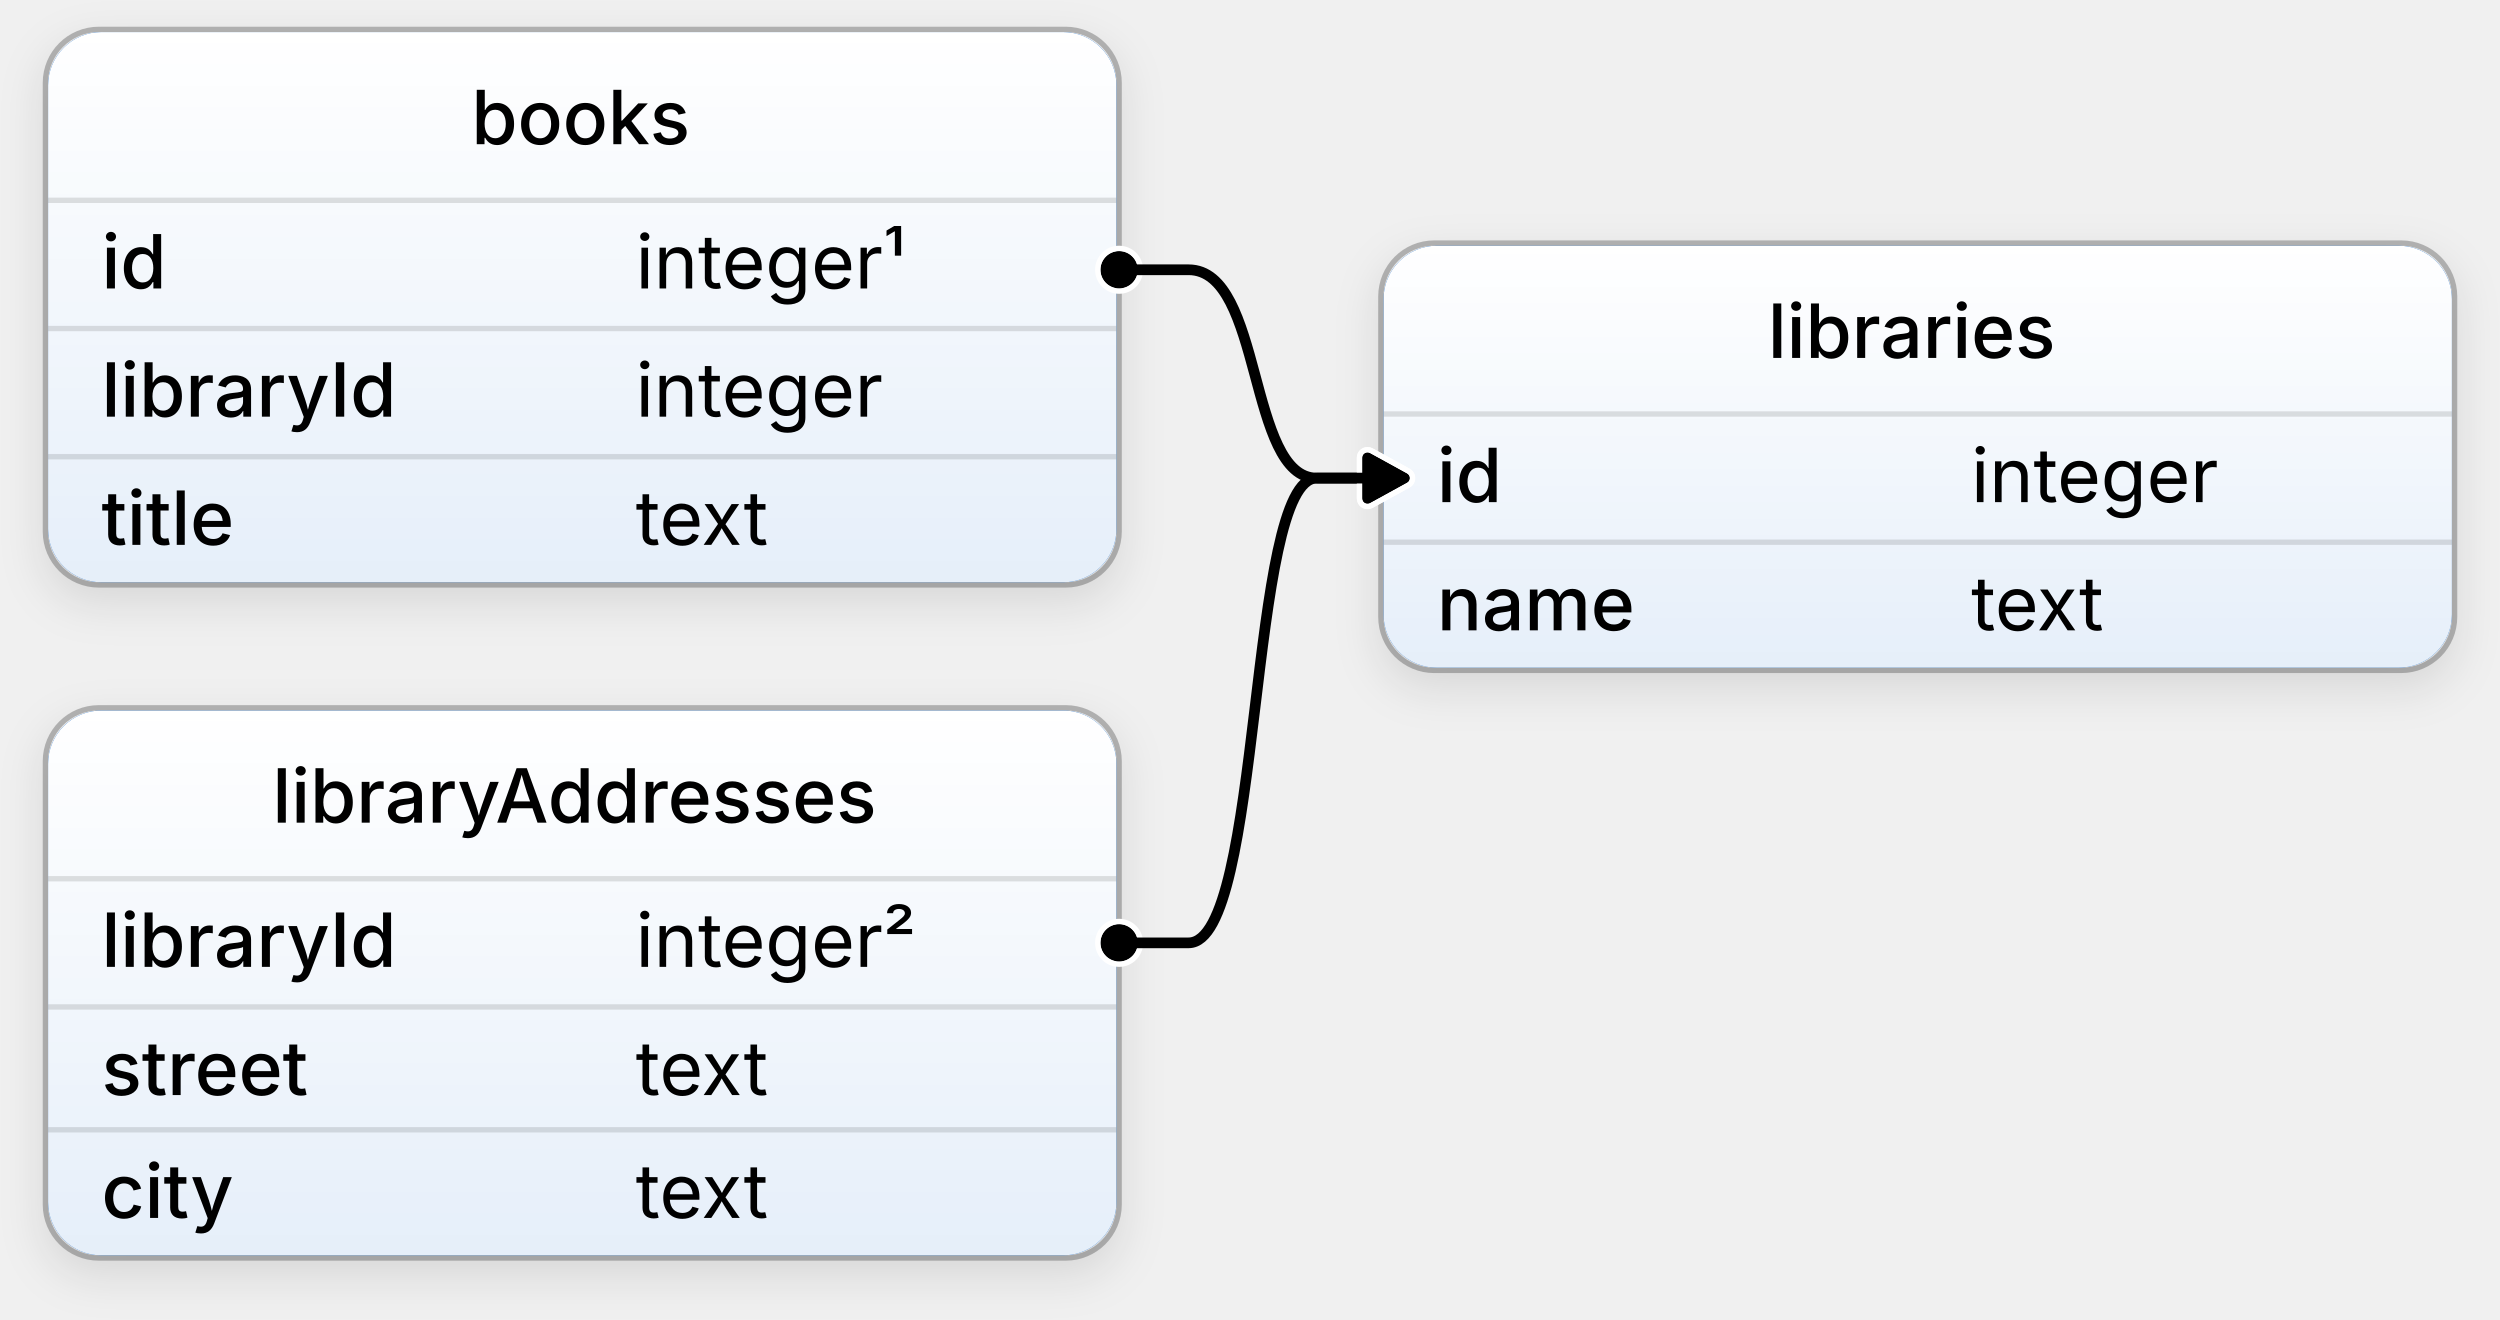
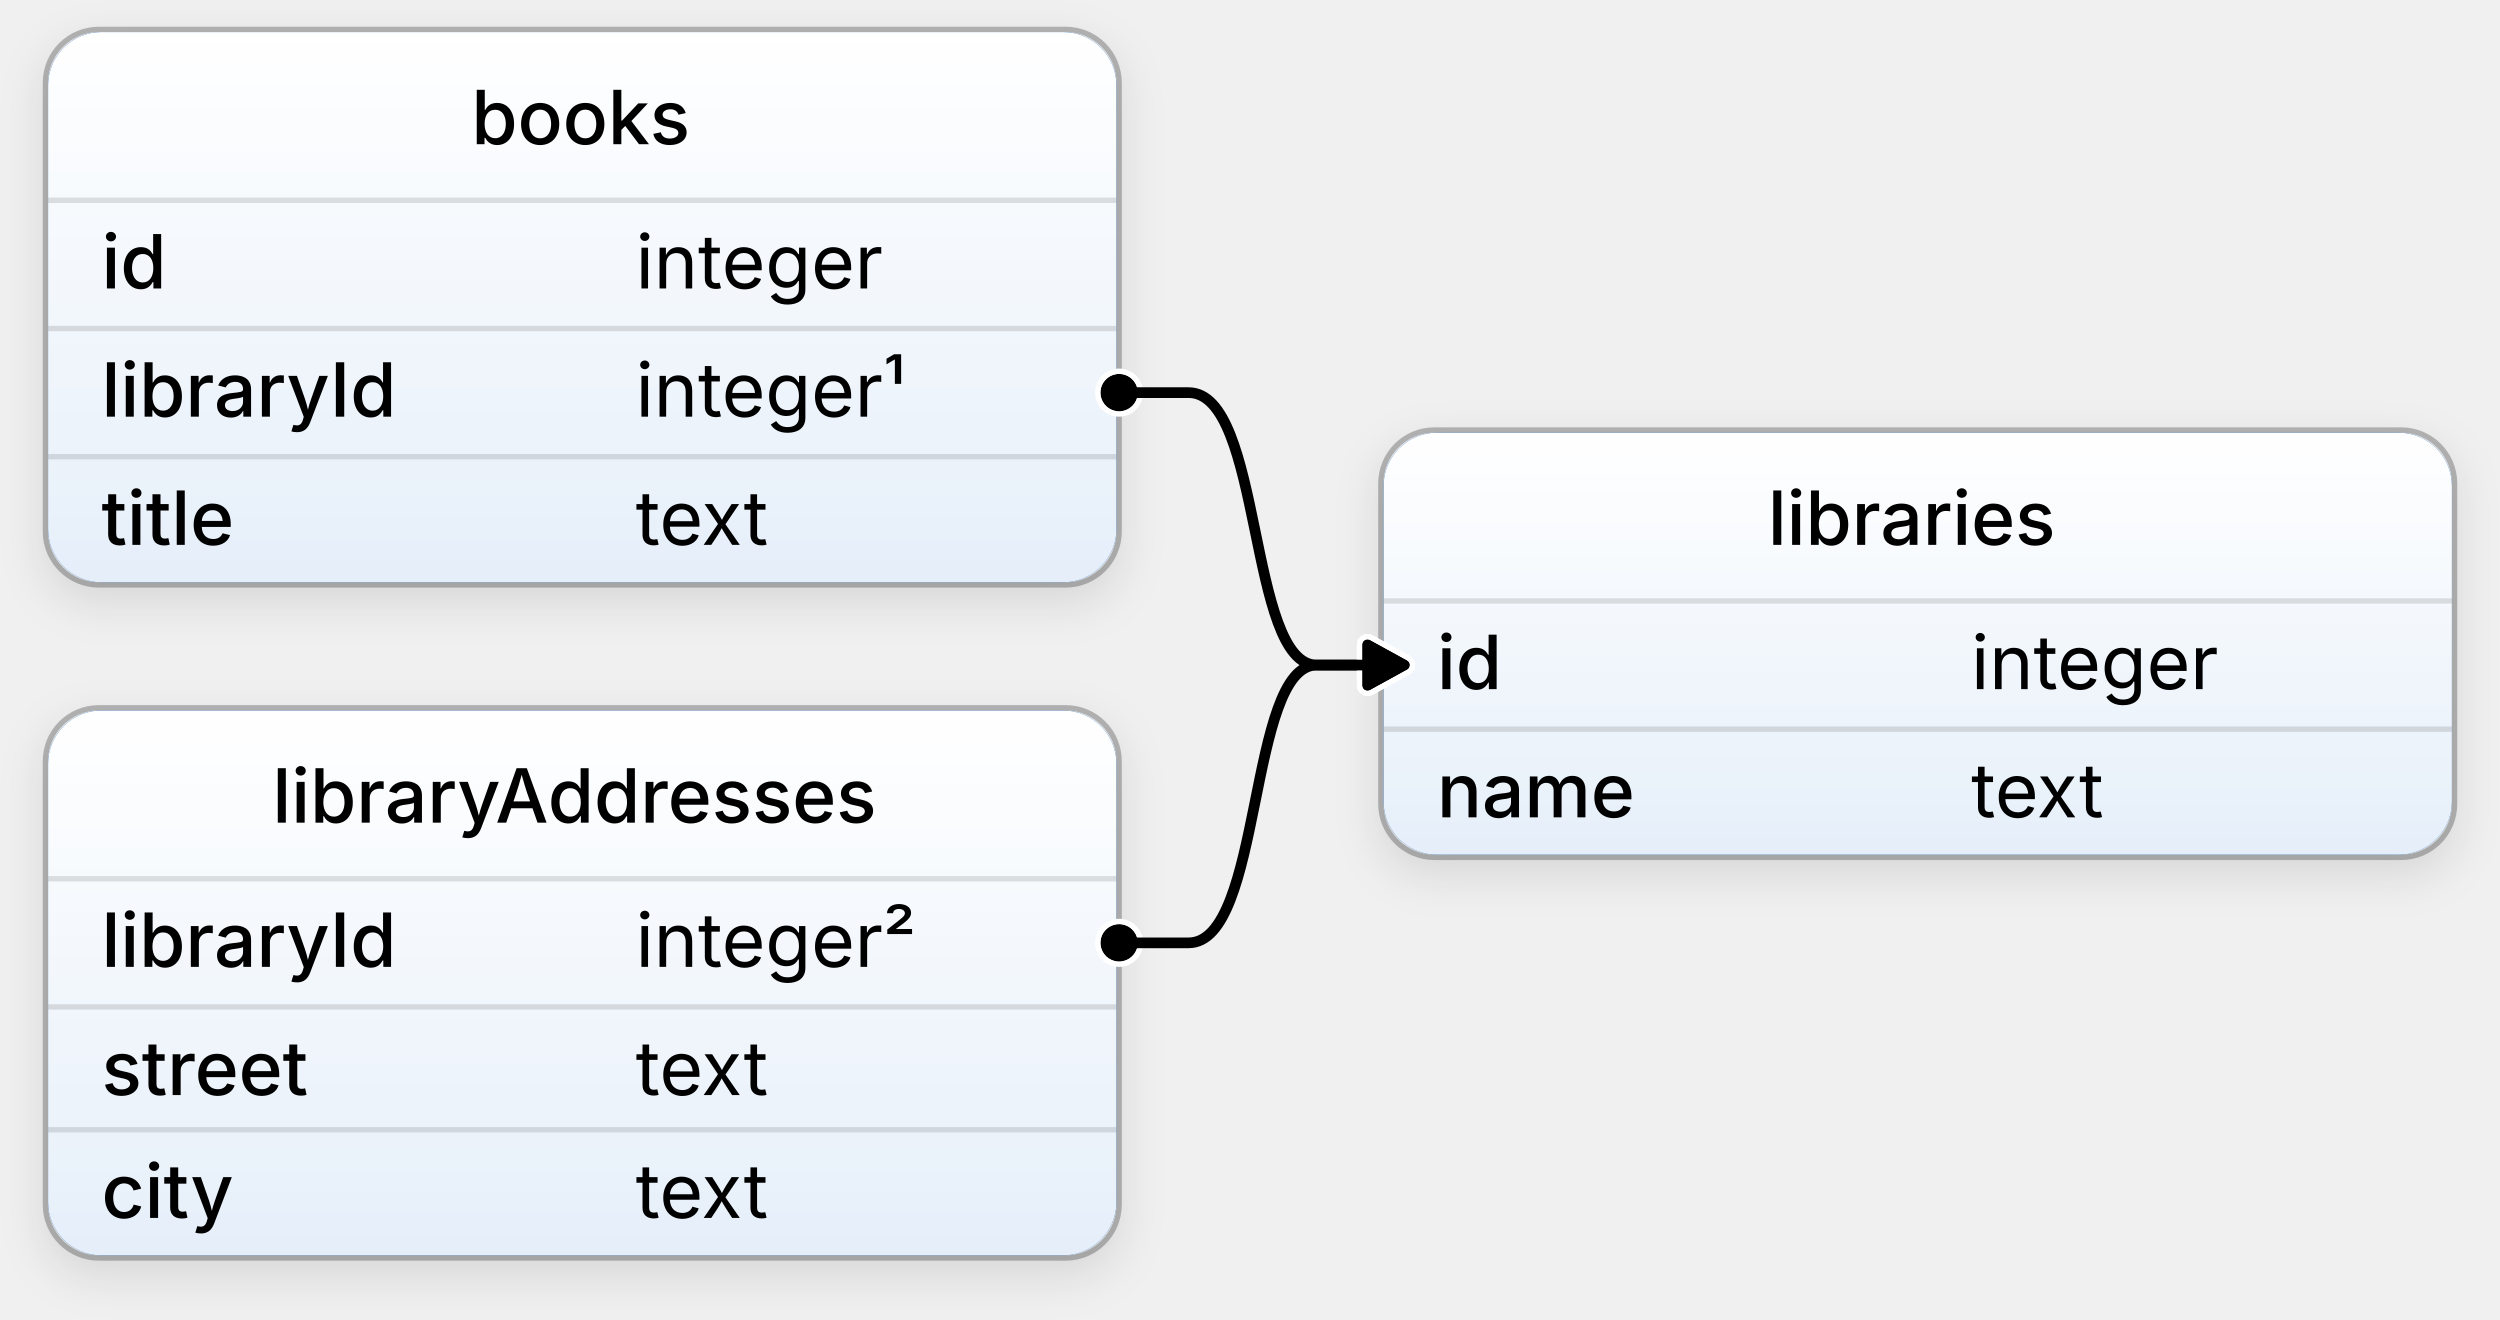
<svg xmlns="http://www.w3.org/2000/svg" xmlns:xlink="http://www.w3.org/1999/xlink" width="468px" height="247px" viewBox="0 0 468 247" version="1.1">
  <defs>
    <linearGradient x1="50%" y1="100%" x2="50%" y2="1.41638472e-14%" id="linearGradient-1">
      <stop stop-color="#FFFFFF" stop-opacity="0.9" offset="0%" />
      <stop stop-color="#FFFFFF" offset="100%" />
    </linearGradient>
    <rect id="path-2" x="0" y="0" width="200" height="79" rx="10" />
    <filter x="-7.2%" y="-14.6%" width="114.5%" height="136.7%" filterUnits="objectBoundingBox" id="filter-4">
      <feMorphology radius="1" operator="dilate" in="SourceAlpha" result="shadowSpreadOuter1" />
      <feOffset dx="0" dy="3" in="shadowSpreadOuter1" result="shadowOffsetOuter1" />
      <feGaussianBlur stdDeviation="4" in="shadowOffsetOuter1" result="shadowBlurOuter1" />
      <feComposite in="shadowBlurOuter1" in2="SourceAlpha" operator="out" result="shadowBlurOuter1" />
      <feColorMatrix values="0 0 0 0 0   0 0 0 0 0   0 0 0 0 0  0 0 0 0.1 0" type="matrix" in="shadowBlurOuter1" />
    </filter>
    <rect id="path-5" x="0" y="0" width="200" height="103" rx="10" />
    <filter x="-7.2%" y="-11.2%" width="114.5%" height="128.2%" filterUnits="objectBoundingBox" id="filter-7">
      <feMorphology radius="1" operator="dilate" in="SourceAlpha" result="shadowSpreadOuter1" />
      <feOffset dx="0" dy="3" in="shadowSpreadOuter1" result="shadowOffsetOuter1" />
      <feGaussianBlur stdDeviation="4" in="shadowOffsetOuter1" result="shadowBlurOuter1" />
      <feComposite in="shadowBlurOuter1" in2="SourceAlpha" operator="out" result="shadowBlurOuter1" />
      <feColorMatrix values="0 0 0 0 0   0 0 0 0 0   0 0 0 0 0  0 0 0 0.1 0" type="matrix" in="shadowBlurOuter1" />
    </filter>
    <rect id="path-8" x="0" y="0" width="200" height="102" rx="10" />
    <filter x="-7.2%" y="-11.3%" width="114.5%" height="128.4%" filterUnits="objectBoundingBox" id="filter-10">
      <feMorphology radius="1" operator="dilate" in="SourceAlpha" result="shadowSpreadOuter1" />
      <feOffset dx="0" dy="3" in="shadowSpreadOuter1" result="shadowOffsetOuter1" />
      <feGaussianBlur stdDeviation="4" in="shadowOffsetOuter1" result="shadowBlurOuter1" />
      <feComposite in="shadowBlurOuter1" in2="SourceAlpha" operator="out" result="shadowBlurOuter1" />
      <feColorMatrix values="0 0 0 0 0   0 0 0 0 0   0 0 0 0 0  0 0 0 0.1 0" type="matrix" in="shadowBlurOuter1" />
    </filter>
-     <circle id="path-11" cx="3.5" cy="44.5" r="3.5" />
+     <circle id="path-11" cx="3.5" cy="56.5" r="3.5" />
    <path d="M57.407,4.624 L50.482,0.815 L50.482,0.815 C49.998,0.549 49.39,0.725 49.124,1.209 C49.043,1.357 49,1.523 49,1.691 L49,9.309 L49,9.309 C49,9.861 49.448,10.309 50,10.309 C50.169,10.309 50.334,10.266 50.482,10.185 L57.407,6.376 L57.407,6.376 C57.891,6.11 58.067,5.502 57.801,5.018 C57.71,4.852 57.573,4.715 57.407,4.624 Z" id="path-12" />
    <circle id="path-13" cx="3.5" cy="3.5" r="3.5" />
-     <path d="M57.407,89.624 L50.482,85.815 L50.482,85.815 C49.998,85.549 49.39,85.725 49.124,86.209 C49.043,86.357 49,86.523 49,86.691 L49,94.309 L49,94.309 C49,94.861 49.448,95.309 50,95.309 C50.169,95.309 50.334,95.266 50.482,95.185 L57.407,91.376 L57.407,91.376 C57.891,91.11 58.067,90.502 57.801,90.018 C57.71,89.852 57.573,89.715 57.407,89.624 Z" id="path-14" />
+     <path d="M57.407,54.624 L50.482,50.815 L50.482,50.815 C49.998,50.549 49.39,50.725 49.124,51.209 C49.043,51.357 49,51.523 49,51.691 L49,59.309 L49,59.309 C49,59.861 49.448,60.309 50,60.309 C50.169,60.309 50.334,60.266 50.482,60.185 L57.407,56.376 L57.407,56.376 C57.891,56.11 58.067,55.502 57.801,55.018 C57.71,54.852 57.573,54.715 57.407,54.624 Z" id="path-14" />
  </defs>
  <g id="Page-1" stroke="none" stroke-width="1" fill="none" fill-rule="evenodd">
    <g id="HasOneThroughSchema" transform="translate(9, 6)">
-       <g id="Table" transform="translate(250, 40)">
+       <g id="Table" transform="translate(250, 75)">
        <mask id="mask-3" fill="white">
          <use xlink:href="#path-2" />
        </mask>
        <g id="Rectangle">
          <use fill="black" fill-opacity="1" filter="url(#filter-4)" xlink:href="#path-2" />
          <use fill="#005CC5" fill-rule="evenodd" xlink:href="#path-2" />
          <use fill="url(#linearGradient-1)" fill-rule="evenodd" xlink:href="#path-2" />
          <rect stroke-opacity="0.25" stroke="#000000" stroke-width="1" x="-0.5" y="-0.5" width="201" height="80" rx="10" />
        </g>
        <g id="Field" mask="url(#mask-3)">
          <g transform="translate(0, 31)">
            <text id="name" fill="none" font-family="-apple-system,sans-serif" font-size="14" font-weight="500">
              <tspan x="10" y="17" fill="#000000">id</tspan>
            </text>
            <text id="type" fill="none" font-family="-apple-system,sans-serif" font-size="14" font-weight="normal">
              <tspan x="110" y="17" fill="#000000">integer</tspan>
            </text>
            <rect id="Rectangle" fill-opacity="0.12" fill="#000000" fill-rule="evenodd" x="0" y="0" width="200" height="1" />
          </g>
        </g>
        <g id="Field" mask="url(#mask-3)">
          <g transform="translate(0, 55)">
            <text id="name" fill="none" font-family="-apple-system,sans-serif" font-size="14" font-weight="500">
              <tspan x="10" y="17" fill="#000000">name</tspan>
            </text>
            <text id="type" fill="none" font-family="-apple-system,sans-serif" font-size="14" font-weight="normal">
              <tspan x="110" y="17" fill="#000000">text</tspan>
            </text>
            <rect id="Rectangle" fill-opacity="0.12" fill="#000000" fill-rule="evenodd" x="0" y="0" width="200" height="1" />
          </g>
        </g>
        <text id="libraries" mask="url(#mask-3)" font-family="-apple-system,sans-serif" font-size="14" font-weight="500" fill="#000000">
          <tspan x="71.942" y="21">libraries</tspan>
        </text>
      </g>
-       <g id="Table-Copy-2">
-         <mask id="mask-6" fill="white">
-           <use xlink:href="#path-5" />
-         </mask>
-         <g id="Rectangle">
-           <use fill="black" fill-opacity="1" filter="url(#filter-7)" xlink:href="#path-5" />
-           <use fill="#005CC5" fill-rule="evenodd" xlink:href="#path-5" />
-           <use fill="url(#linearGradient-1)" fill-rule="evenodd" xlink:href="#path-5" />
-           <rect stroke-opacity="0.25" stroke="#000000" stroke-width="1" x="-0.5" y="-0.5" width="201" height="104" rx="10" />
+       <g id="Group-2">
+         <g id="Table-Copy-2">
+           <mask id="mask-6" fill="white">
+             <use xlink:href="#path-5" />
+           </mask>
+           <g id="Rectangle">
+             <use fill="black" fill-opacity="1" filter="url(#filter-7)" xlink:href="#path-5" />
+             <use fill="#005CC5" fill-rule="evenodd" xlink:href="#path-5" />
+             <use fill="url(#linearGradient-1)" fill-rule="evenodd" xlink:href="#path-5" />
+             <rect stroke-opacity="0.25" stroke="#000000" stroke-width="1" x="-0.5" y="-0.5" width="201" height="104" rx="10" />
+           </g>
+           <g id="Field" mask="url(#mask-6)">
+             <g transform="translate(0, 31)">
+               <text id="name" fill="none" font-family="-apple-system,sans-serif" font-size="14" font-weight="500">
+                 <tspan x="10" y="17" fill="#000000">id</tspan>
+               </text>
+               <text id="type" fill="none" font-family="-apple-system,sans-serif" font-size="14" font-weight="normal">
+                 <tspan x="110" y="17" fill="#000000">integer</tspan>
+               </text>
+               <rect id="Rectangle" fill-opacity="0.12" fill="#000000" fill-rule="evenodd" x="0" y="0" width="200" height="1" />
+             </g>
+           </g>
+           <g id="Field" mask="url(#mask-6)">
+             <g transform="translate(0, 55)">
+               <text id="name" fill="none" font-family="-apple-system,sans-serif" font-size="14" font-weight="500">
+                 <tspan x="10" y="17" fill="#000000">libraryId</tspan>
+               </text>
+               <text id="type" fill="none" font-family="-apple-system,sans-serif" font-size="14" font-weight="normal">
+                 <tspan x="110" y="17" fill="#000000">integer¹</tspan>
+               </text>
+               <rect id="Rectangle" fill-opacity="0.12" fill="#000000" fill-rule="evenodd" x="0" y="0" width="200" height="1" />
+             </g>
+           </g>
+           <g id="Field" mask="url(#mask-6)">
+             <g transform="translate(0, 79)">
+               <text id="name" fill="none" font-family="-apple-system,sans-serif" font-size="14" font-weight="500">
+                 <tspan x="10" y="17" fill="#000000">title</tspan>
+               </text>
+               <text id="type" fill="none" font-family="-apple-system,sans-serif" font-size="14" font-weight="normal">
+                 <tspan x="110" y="17" fill="#000000">text</tspan>
+               </text>
+               <rect id="Rectangle" fill-opacity="0.12" fill="#000000" fill-rule="evenodd" x="0" y="0" width="200" height="1" />
+             </g>
+           </g>
+           <text id="books" mask="url(#mask-6)" font-family="-apple-system,sans-serif" font-size="14" font-weight="500" fill="#000000">
+             <tspan x="79.236" y="21">books</tspan>
+           </text>
        </g>
-         <g id="Field" mask="url(#mask-6)">
-           <g transform="translate(0, 31)">
-             <text id="name" fill="none" font-family="-apple-system,sans-serif" font-size="14" font-weight="500">
-               <tspan x="10" y="17" fill="#000000">id</tspan>
-             </text>
-             <text id="type" fill="none" font-family="-apple-system,sans-serif" font-size="14" font-weight="normal">
-               <tspan x="110" y="17" fill="#000000">integer¹</tspan>
-             </text>
-             <rect id="Rectangle" fill-opacity="0.12" fill="#000000" fill-rule="evenodd" x="0" y="0" width="200" height="1" />
+         <g id="Table-Copy-2" transform="translate(0, 127)">
+           <mask id="mask-9" fill="white">
+             <use xlink:href="#path-8" />
+           </mask>
+           <g id="Rectangle">
+             <use fill="black" fill-opacity="1" filter="url(#filter-10)" xlink:href="#path-8" />
+             <use fill="#005CC5" fill-rule="evenodd" xlink:href="#path-8" />
+             <use fill="url(#linearGradient-1)" fill-rule="evenodd" xlink:href="#path-8" />
+             <rect stroke-opacity="0.25" stroke="#000000" stroke-width="1" x="-0.5" y="-0.5" width="201" height="103" rx="10" />
          </g>
+           <g id="Field" mask="url(#mask-9)">
+             <g transform="translate(0, 31)">
+               <text id="name" fill="none" font-family="-apple-system,sans-serif" font-size="14" font-weight="500">
+                 <tspan x="10" y="17" fill="#000000">libraryId</tspan>
+               </text>
+               <text id="type" fill="none" font-family="-apple-system,sans-serif" font-size="14" font-weight="normal">
+                 <tspan x="110" y="17" fill="#000000">integer²</tspan>
+               </text>
+               <rect id="Rectangle" fill-opacity="0.12" fill="#000000" fill-rule="evenodd" x="0" y="0" width="200" height="1" />
+             </g>
+           </g>
+           <g id="Field" mask="url(#mask-9)">
+             <g transform="translate(0, 55)">
+               <text id="name" fill="none" font-family="-apple-system,sans-serif" font-size="14" font-weight="500">
+                 <tspan x="10" y="17" fill="#000000">street</tspan>
+               </text>
+               <text id="type" fill="none" font-family="-apple-system,sans-serif" font-size="14" font-weight="normal">
+                 <tspan x="110" y="17" fill="#000000">text</tspan>
+               </text>
+               <rect id="Rectangle" fill-opacity="0.12" fill="#000000" fill-rule="evenodd" x="0" y="0" width="200" height="1" />
+             </g>
+           </g>
+           <g id="Field" mask="url(#mask-9)">
+             <g transform="translate(0, 78)">
+               <text id="name" fill="none" font-family="-apple-system,sans-serif" font-size="14" font-weight="500">
+                 <tspan x="10" y="17" fill="#000000">city</tspan>
+               </text>
+               <text id="type" fill="none" font-family="-apple-system,sans-serif" font-size="14" font-weight="normal">
+                 <tspan x="110" y="17" fill="#000000">text</tspan>
+               </text>
+               <rect id="Rectangle" fill-opacity="0.12" fill="#000000" fill-rule="evenodd" x="0" y="0" width="200" height="1" />
+             </g>
+           </g>
+           <text id="libraryAddresses" mask="url(#mask-9)" font-family="-apple-system,sans-serif" font-size="14" font-weight="500" fill="#000000">
+             <tspan x="41.987" y="21">libraryAddresses</tspan>
+           </text>
        </g>
-         <g id="Field" mask="url(#mask-6)">
-           <g transform="translate(0, 55)">
-             <text id="name" fill="none" font-family="-apple-system,sans-serif" font-size="14" font-weight="500">
-               <tspan x="10" y="17" fill="#000000">libraryId</tspan>
-             </text>
-             <text id="type" fill="none" font-family="-apple-system,sans-serif" font-size="14" font-weight="normal">
-               <tspan x="110" y="17" fill="#000000">integer</tspan>
-             </text>
-             <rect id="Rectangle" fill-opacity="0.12" fill="#000000" fill-rule="evenodd" x="0" y="0" width="200" height="1" />
-           </g>
-         </g>
-         <g id="Field" mask="url(#mask-6)">
-           <g transform="translate(0, 79)">
-             <text id="name" fill="none" font-family="-apple-system,sans-serif" font-size="14" font-weight="500">
-               <tspan x="10" y="17" fill="#000000">title</tspan>
-             </text>
-             <text id="type" fill="none" font-family="-apple-system,sans-serif" font-size="14" font-weight="normal">
-               <tspan x="110" y="17" fill="#000000">text</tspan>
-             </text>
-             <rect id="Rectangle" fill-opacity="0.12" fill="#000000" fill-rule="evenodd" x="0" y="0" width="200" height="1" />
-           </g>
-         </g>
-         <text id="books" mask="url(#mask-6)" font-family="-apple-system,sans-serif" font-size="14" font-weight="500" fill="#000000">
-           <tspan x="79.236" y="21">books</tspan>
-         </text>
      </g>
-       <g id="Table-Copy-2" transform="translate(0, 127)">
-         <mask id="mask-9" fill="white">
-           <use xlink:href="#path-8" />
-         </mask>
-         <g id="Rectangle">
-           <use fill="black" fill-opacity="1" filter="url(#filter-10)" xlink:href="#path-8" />
-           <use fill="#005CC5" fill-rule="evenodd" xlink:href="#path-8" />
-           <use fill="url(#linearGradient-1)" fill-rule="evenodd" xlink:href="#path-8" />
-           <rect stroke-opacity="0.25" stroke="#000000" stroke-width="1" x="-0.5" y="-0.5" width="201" height="103" rx="10" />
-         </g>
-         <g id="Field" mask="url(#mask-9)">
-           <g transform="translate(0, 31)">
-             <text id="name" fill="none" font-family="-apple-system,sans-serif" font-size="14" font-weight="500">
-               <tspan x="10" y="17" fill="#000000">libraryId</tspan>
-             </text>
-             <text id="type" fill="none" font-family="-apple-system,sans-serif" font-size="14" font-weight="normal">
-               <tspan x="110" y="17" fill="#000000">integer²</tspan>
-             </text>
-             <rect id="Rectangle" fill-opacity="0.12" fill="#000000" fill-rule="evenodd" x="0" y="0" width="200" height="1" />
-           </g>
-         </g>
-         <g id="Field" mask="url(#mask-9)">
-           <g transform="translate(0, 55)">
-             <text id="name" fill="none" font-family="-apple-system,sans-serif" font-size="14" font-weight="500">
-               <tspan x="10" y="17" fill="#000000">street</tspan>
-             </text>
-             <text id="type" fill="none" font-family="-apple-system,sans-serif" font-size="14" font-weight="normal">
-               <tspan x="110" y="17" fill="#000000">text</tspan>
-             </text>
-             <rect id="Rectangle" fill-opacity="0.12" fill="#000000" fill-rule="evenodd" x="0" y="0" width="200" height="1" />
-           </g>
-         </g>
-         <g id="Field" mask="url(#mask-9)">
-           <g transform="translate(0, 78)">
-             <text id="name" fill="none" font-family="-apple-system,sans-serif" font-size="14" font-weight="500">
-               <tspan x="10" y="17" fill="#000000">city</tspan>
-             </text>
-             <text id="type" fill="none" font-family="-apple-system,sans-serif" font-size="14" font-weight="normal">
-               <tspan x="110" y="17" fill="#000000">text</tspan>
-             </text>
-             <rect id="Rectangle" fill-opacity="0.12" fill="#000000" fill-rule="evenodd" x="0" y="0" width="200" height="1" />
-           </g>
-         </g>
-         <text id="libraryAddresses" mask="url(#mask-9)" font-family="-apple-system,sans-serif" font-size="14" font-weight="500" fill="#000000">
-           <tspan x="41.987" y="21">libraryAddresses</tspan>
-         </text>
-       </g>
-       <g id="Group" transform="translate(226, 65) scale(1, -1) translate(-226, -65) translate(197, 41)">
+       <g id="Group" transform="translate(226, 93.5) scale(1, -1) translate(-226, -93.5) translate(197, 63)">
        <g id="Oval">
          <use fill="#000000" fill-rule="evenodd" xlink:href="#path-11" />
-           <circle stroke="#FFFFFF" stroke-width="1" cx="3.5" cy="44.5" r="4" />
+           <circle stroke="#FFFFFF" stroke-width="1" cx="3.5" cy="56.5" r="4" />
        </g>
        <g id="Path-3">
          <use fill="#000000" fill-rule="evenodd" xlink:href="#path-12" />
          <path stroke="#FFFFFF" stroke-width="1" d="M57.648,4.186 C57.897,4.323 58.102,4.528 58.239,4.777 C58.639,5.503 58.374,6.415 57.648,6.814 L50.723,10.623 C50.501,10.745 50.253,10.809 50,10.809 C49.172,10.809 48.5,10.137 48.5,9.309 L48.5,1.691 C48.5,1.439 48.564,1.19 48.686,0.968 C49.085,0.243 49.997,-0.022 50.723,0.377 L57.648,4.186 Z" />
        </g>
-         <path d="M2.5,44.5 C2.5,44.5 2.5,44.5 16.5,44.5 C30.5,44.5 27.5,5.5 40.5,5.5 C49.167,5.5 53.5,5.5 53.5,5.5" id="Path-2" stroke="#000000" stroke-width="2" stroke-linecap="round" stroke-linejoin="round" />
+         <path d="M2.5,56.5 C2.5,56.5 2.5,56.5 16.5,56.5 C30.5,56.5 27.5,5.5 40.5,5.5 C49.167,5.5 53.5,5.5 53.5,5.5" id="Path-2" stroke="#000000" stroke-width="2" stroke-linecap="round" stroke-linejoin="round" />
      </g>
-       <g id="Group" transform="translate(226, 126) scale(1, -1) translate(-226, -126) translate(197, 78)">
+       <g id="Group" transform="translate(226, 143.5) scale(1, -1) translate(-226, -143.5) translate(197, 113)">
        <g id="Oval">
          <use fill="#000000" fill-rule="evenodd" xlink:href="#path-13" />
          <circle stroke="#FFFFFF" stroke-width="1" cx="3.5" cy="3.5" r="4" />
        </g>
        <g id="Path-3">
          <use fill="#000000" fill-rule="evenodd" xlink:href="#path-14" />
-           <path stroke="#FFFFFF" stroke-width="1" d="M57.648,89.186 C57.897,89.323 58.102,89.528 58.239,89.777 C58.639,90.503 58.374,91.415 57.648,91.814 L50.723,95.623 C50.501,95.745 50.253,95.809 50,95.809 C49.172,95.809 48.5,95.137 48.5,94.309 L48.5,86.691 C48.5,86.439 48.564,86.19 48.686,85.968 C49.085,85.243 49.997,84.978 50.723,85.377 L57.648,89.186 Z" />
+           <path stroke="#FFFFFF" stroke-width="1" d="M57.648,54.186 C57.897,54.323 58.102,54.528 58.239,54.777 C58.639,55.503 58.374,56.415 57.648,56.814 L50.723,60.623 C50.501,60.745 50.253,60.809 50,60.809 C49.172,60.809 48.5,60.137 48.5,59.309 L48.5,51.691 C48.5,51.439 48.564,51.19 48.686,50.968 C49.085,50.243 49.997,49.978 50.723,50.377 L57.648,54.186 Z" />
        </g>
-         <path d="M2.5,3.5 C2.5,3.5 2.5,3.5 16.5,3.5 C30.5,3.5 27.5,90.5 40.5,90.5 C49.167,90.5 53.5,90.5 53.5,90.5" id="Path-2" stroke="#000000" stroke-width="2" stroke-linecap="round" stroke-linejoin="round" />
+         <path d="M2.5,3.5 C2.5,3.5 2.5,3.5 16.5,3.5 C30.5,3.5 27.5,55.5 40.5,55.5 C49.167,55.5 53.5,55.5 53.5,55.5" id="Path-2" stroke="#000000" stroke-width="2" stroke-linecap="round" stroke-linejoin="round" />
      </g>
    </g>
  </g>
</svg>
